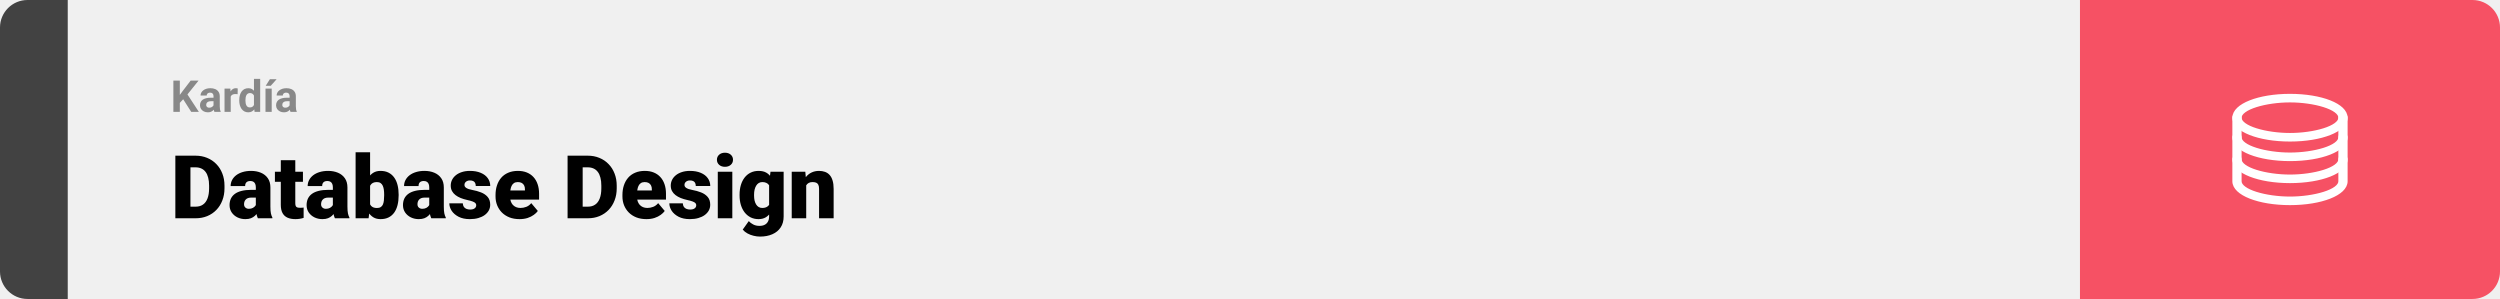
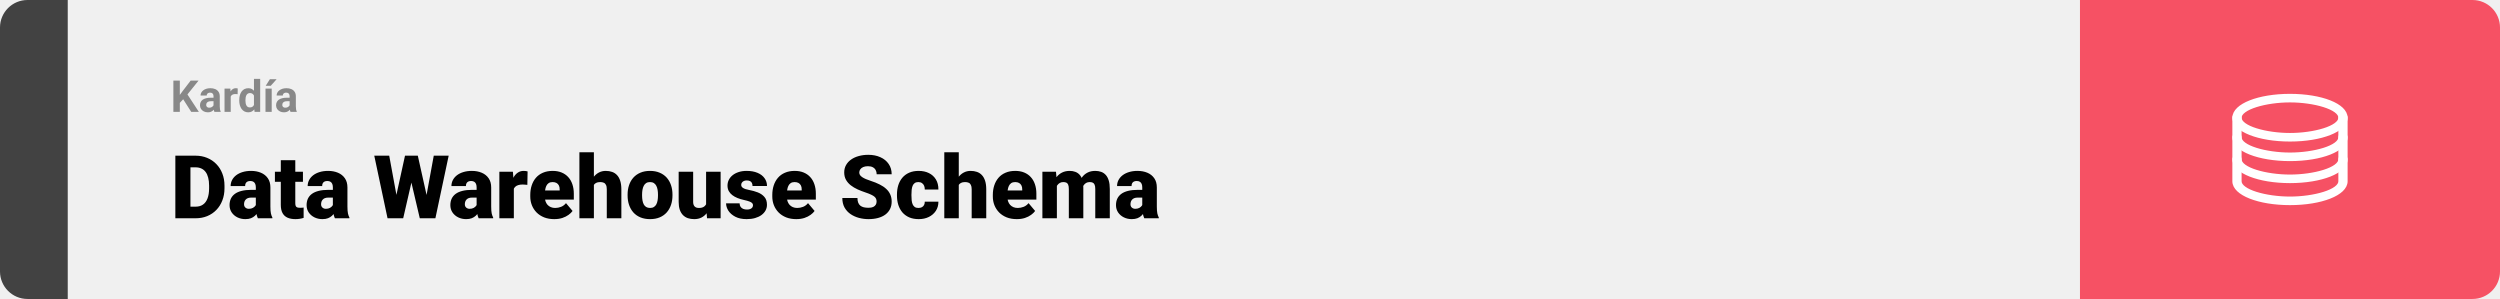
<svg xmlns="http://www.w3.org/2000/svg" width="1363" height="163" viewBox="0 0 1363 163" fill="none">
  <path d="M0 15C0 6.716 6.716 0 15 0H37V163H15C6.716 163 0 156.284 0 148V15Z" fill="#424242" />
  <rect width="1097" height="163" transform="translate(37)" fill="#F0F0F0" />
  <path d="M98.039 43.938V61H94.523V43.938H98.039ZM108.258 43.938L101.496 52.363L97.594 56.559L96.961 53.23L99.598 49.621L103.945 43.938H108.258ZM104.262 61L99.234 53.113L101.836 50.934L108.422 61H104.262ZM116.414 58.141V52.492C116.414 52.086 116.348 51.738 116.215 51.449C116.082 51.152 115.875 50.922 115.594 50.758C115.32 50.594 114.965 50.512 114.527 50.512C114.152 50.512 113.828 50.578 113.555 50.711C113.281 50.836 113.07 51.02 112.922 51.262C112.773 51.496 112.699 51.773 112.699 52.094H109.324C109.324 51.555 109.449 51.043 109.699 50.559C109.949 50.074 110.312 49.648 110.789 49.281C111.266 48.906 111.832 48.613 112.488 48.402C113.152 48.191 113.895 48.086 114.715 48.086C115.699 48.086 116.574 48.25 117.34 48.578C118.105 48.906 118.707 49.398 119.145 50.055C119.59 50.711 119.812 51.531 119.812 52.516V57.941C119.812 58.637 119.855 59.207 119.941 59.652C120.027 60.09 120.152 60.473 120.316 60.801V61H116.906C116.742 60.656 116.617 60.227 116.531 59.711C116.453 59.188 116.414 58.664 116.414 58.141ZM116.859 53.277L116.883 55.188H114.996C114.551 55.188 114.164 55.238 113.836 55.34C113.508 55.441 113.238 55.586 113.027 55.773C112.816 55.953 112.66 56.164 112.559 56.406C112.465 56.648 112.418 56.914 112.418 57.203C112.418 57.492 112.484 57.754 112.617 57.988C112.75 58.215 112.941 58.395 113.191 58.527C113.441 58.652 113.734 58.715 114.07 58.715C114.578 58.715 115.02 58.613 115.395 58.41C115.77 58.207 116.059 57.957 116.262 57.66C116.473 57.363 116.582 57.082 116.59 56.816L117.48 58.246C117.355 58.566 117.184 58.898 116.965 59.242C116.754 59.586 116.484 59.91 116.156 60.215C115.828 60.512 115.434 60.758 114.973 60.953C114.512 61.141 113.965 61.234 113.332 61.234C112.527 61.234 111.797 61.074 111.141 60.754C110.492 60.426 109.977 59.977 109.594 59.406C109.219 58.828 109.031 58.172 109.031 57.438C109.031 56.773 109.156 56.184 109.406 55.668C109.656 55.152 110.023 54.719 110.508 54.367C111 54.008 111.613 53.738 112.348 53.559C113.082 53.371 113.934 53.277 114.902 53.277H116.859ZM125.789 51.086V61H122.414V48.32H125.59L125.789 51.086ZM129.609 48.238L129.551 51.367C129.387 51.344 129.188 51.324 128.953 51.309C128.727 51.285 128.52 51.273 128.332 51.273C127.855 51.273 127.441 51.336 127.09 51.461C126.746 51.578 126.457 51.754 126.223 51.988C125.996 52.223 125.824 52.508 125.707 52.844C125.598 53.18 125.535 53.562 125.52 53.992L124.84 53.781C124.84 52.961 124.922 52.207 125.086 51.52C125.25 50.824 125.488 50.219 125.801 49.703C126.121 49.188 126.512 48.789 126.973 48.508C127.434 48.227 127.961 48.086 128.555 48.086C128.742 48.086 128.934 48.102 129.129 48.133C129.324 48.156 129.484 48.191 129.609 48.238ZM138.457 58.234V43H141.855V61H138.797L138.457 58.234ZM130.441 54.812V54.566C130.441 53.598 130.551 52.719 130.77 51.93C130.988 51.133 131.309 50.449 131.73 49.879C132.152 49.309 132.672 48.867 133.289 48.555C133.906 48.242 134.609 48.086 135.398 48.086C136.141 48.086 136.789 48.242 137.344 48.555C137.906 48.867 138.383 49.312 138.773 49.891C139.172 50.461 139.492 51.137 139.734 51.918C139.977 52.691 140.152 53.539 140.262 54.461V55C140.152 55.883 139.977 56.703 139.734 57.461C139.492 58.219 139.172 58.883 138.773 59.453C138.383 60.016 137.906 60.453 137.344 60.766C136.781 61.078 136.125 61.234 135.375 61.234C134.586 61.234 133.883 61.074 133.266 60.754C132.656 60.434 132.141 59.984 131.719 59.406C131.305 58.828 130.988 58.148 130.77 57.367C130.551 56.586 130.441 55.734 130.441 54.812ZM133.816 54.566V54.812C133.816 55.336 133.855 55.824 133.934 56.277C134.02 56.73 134.156 57.133 134.344 57.484C134.539 57.828 134.789 58.098 135.094 58.293C135.406 58.48 135.785 58.574 136.23 58.574C136.809 58.574 137.285 58.445 137.66 58.188C138.035 57.922 138.32 57.559 138.516 57.098C138.719 56.637 138.836 56.105 138.867 55.504V53.969C138.844 53.477 138.773 53.035 138.656 52.645C138.547 52.246 138.383 51.906 138.164 51.625C137.953 51.344 137.688 51.125 137.367 50.969C137.055 50.812 136.684 50.734 136.254 50.734C135.816 50.734 135.441 50.836 135.129 51.039C134.816 51.234 134.562 51.504 134.367 51.848C134.18 52.191 134.039 52.598 133.945 53.066C133.859 53.527 133.816 54.027 133.816 54.566ZM148.137 48.32V61H144.75V48.32H148.137ZM144.855 46.785L147.152 43.176H150.82L147.598 46.785H144.855ZM157.898 58.141V52.492C157.898 52.086 157.832 51.738 157.699 51.449C157.566 51.152 157.359 50.922 157.078 50.758C156.805 50.594 156.449 50.512 156.012 50.512C155.637 50.512 155.312 50.578 155.039 50.711C154.766 50.836 154.555 51.02 154.406 51.262C154.258 51.496 154.184 51.773 154.184 52.094H150.809C150.809 51.555 150.934 51.043 151.184 50.559C151.434 50.074 151.797 49.648 152.273 49.281C152.75 48.906 153.316 48.613 153.973 48.402C154.637 48.191 155.379 48.086 156.199 48.086C157.184 48.086 158.059 48.25 158.824 48.578C159.59 48.906 160.191 49.398 160.629 50.055C161.074 50.711 161.297 51.531 161.297 52.516V57.941C161.297 58.637 161.34 59.207 161.426 59.652C161.512 60.09 161.637 60.473 161.801 60.801V61H158.391C158.227 60.656 158.102 60.227 158.016 59.711C157.938 59.188 157.898 58.664 157.898 58.141ZM158.344 53.277L158.367 55.188H156.48C156.035 55.188 155.648 55.238 155.32 55.34C154.992 55.441 154.723 55.586 154.512 55.773C154.301 55.953 154.145 56.164 154.043 56.406C153.949 56.648 153.902 56.914 153.902 57.203C153.902 57.492 153.969 57.754 154.102 57.988C154.234 58.215 154.426 58.395 154.676 58.527C154.926 58.652 155.219 58.715 155.555 58.715C156.062 58.715 156.504 58.613 156.879 58.41C157.254 58.207 157.543 57.957 157.746 57.66C157.957 57.363 158.066 57.082 158.074 56.816L158.965 58.246C158.84 58.566 158.668 58.898 158.449 59.242C158.238 59.586 157.969 59.91 157.641 60.215C157.312 60.512 156.918 60.758 156.457 60.953C155.996 61.141 155.449 61.234 154.816 61.234C154.012 61.234 153.281 61.074 152.625 60.754C151.977 60.426 151.461 59.977 151.078 59.406C150.703 58.828 150.516 58.172 150.516 57.438C150.516 56.773 150.641 56.184 150.891 55.668C151.141 55.152 151.508 54.719 151.992 54.367C152.484 54.008 153.098 53.738 153.832 53.559C154.566 53.371 155.418 53.277 156.387 53.277H158.344Z" fill="#888888" />
-   <path d="M106.688 119H99.117L99.164 112.672H106.688C108.25 112.672 109.57 112.297 110.648 111.547C111.742 110.797 112.57 109.68 113.133 108.195C113.711 106.695 114 104.852 114 102.664V101.188C114 99.547 113.836 98.109 113.508 96.875C113.195 95.625 112.727 94.586 112.102 93.758C111.477 92.914 110.695 92.281 109.758 91.859C108.836 91.438 107.773 91.227 106.57 91.227H98.977V84.875H106.57C108.883 84.875 111 85.273 112.922 86.07C114.859 86.852 116.531 87.977 117.938 89.445C119.359 90.898 120.453 92.625 121.219 94.625C122 96.609 122.391 98.812 122.391 101.234V102.664C122.391 105.07 122 107.273 121.219 109.273C120.453 111.273 119.367 113 117.961 114.453C116.555 115.906 114.891 117.031 112.969 117.828C111.062 118.609 108.969 119 106.688 119ZM103.828 84.875V119H95.602V84.875H103.828ZM139.477 112.625V102.172C139.477 101.453 139.375 100.836 139.172 100.32C138.969 99.805 138.648 99.406 138.211 99.125C137.773 98.828 137.188 98.68 136.453 98.68C135.859 98.68 135.352 98.781 134.93 98.984C134.508 99.188 134.188 99.492 133.969 99.898C133.75 100.305 133.641 100.82 133.641 101.445H125.742C125.742 100.273 126 99.188 126.516 98.188C127.047 97.172 127.797 96.289 128.766 95.539C129.75 94.789 130.922 94.211 132.281 93.805C133.656 93.383 135.188 93.172 136.875 93.172C138.891 93.172 140.688 93.508 142.266 94.18C143.859 94.852 145.117 95.859 146.039 97.203C146.961 98.531 147.422 100.203 147.422 102.219V112.602C147.422 114.258 147.516 115.516 147.703 116.375C147.891 117.219 148.156 117.961 148.5 118.602V119H140.578C140.203 118.219 139.922 117.266 139.734 116.141C139.562 115 139.477 113.828 139.477 112.625ZM140.438 103.508L140.484 107.727H136.992C136.258 107.727 135.633 107.828 135.117 108.031C134.617 108.234 134.211 108.516 133.898 108.875C133.602 109.219 133.383 109.609 133.242 110.047C133.117 110.484 133.055 110.945 133.055 111.43C133.055 111.898 133.164 112.32 133.383 112.695C133.617 113.055 133.93 113.336 134.32 113.539C134.711 113.742 135.148 113.844 135.633 113.844C136.508 113.844 137.25 113.68 137.859 113.352C138.484 113.008 138.961 112.594 139.289 112.109C139.617 111.625 139.781 111.172 139.781 110.75L141.516 113.984C141.203 114.609 140.844 115.242 140.438 115.883C140.047 116.523 139.555 117.117 138.961 117.664C138.383 118.195 137.672 118.633 136.828 118.977C135.984 119.305 134.961 119.469 133.758 119.469C132.195 119.469 130.758 119.148 129.445 118.508C128.148 117.867 127.109 116.977 126.328 115.836C125.547 114.68 125.156 113.352 125.156 111.852C125.156 110.539 125.391 109.367 125.859 108.336C126.344 107.305 127.07 106.43 128.039 105.711C129.008 104.992 130.242 104.445 131.742 104.07C133.242 103.695 135.008 103.508 137.039 103.508H140.438ZM165.164 93.641V99.125H149.883V93.641H165.164ZM153.094 87.336H160.992V110.727C160.992 111.398 161.07 111.922 161.227 112.297C161.383 112.656 161.648 112.914 162.023 113.07C162.414 113.211 162.93 113.281 163.57 113.281C164.023 113.281 164.398 113.273 164.695 113.258C164.992 113.227 165.273 113.188 165.539 113.141V118.789C164.867 119.008 164.164 119.172 163.43 119.281C162.695 119.406 161.914 119.469 161.086 119.469C159.398 119.469 157.953 119.203 156.75 118.672C155.562 118.141 154.656 117.305 154.031 116.164C153.406 115.023 153.094 113.539 153.094 111.711V87.336ZM181.477 112.625V102.172C181.477 101.453 181.375 100.836 181.172 100.32C180.969 99.805 180.648 99.406 180.211 99.125C179.773 98.828 179.188 98.68 178.453 98.68C177.859 98.68 177.352 98.781 176.93 98.984C176.508 99.188 176.188 99.492 175.969 99.898C175.75 100.305 175.641 100.82 175.641 101.445H167.742C167.742 100.273 168 99.188 168.516 98.188C169.047 97.172 169.797 96.289 170.766 95.539C171.75 94.789 172.922 94.211 174.281 93.805C175.656 93.383 177.188 93.172 178.875 93.172C180.891 93.172 182.688 93.508 184.266 94.18C185.859 94.852 187.117 95.859 188.039 97.203C188.961 98.531 189.422 100.203 189.422 102.219V112.602C189.422 114.258 189.516 115.516 189.703 116.375C189.891 117.219 190.156 117.961 190.5 118.602V119H182.578C182.203 118.219 181.922 117.266 181.734 116.141C181.562 115 181.477 113.828 181.477 112.625ZM182.438 103.508L182.484 107.727H178.992C178.258 107.727 177.633 107.828 177.117 108.031C176.617 108.234 176.211 108.516 175.898 108.875C175.602 109.219 175.383 109.609 175.242 110.047C175.117 110.484 175.055 110.945 175.055 111.43C175.055 111.898 175.164 112.32 175.383 112.695C175.617 113.055 175.93 113.336 176.32 113.539C176.711 113.742 177.148 113.844 177.633 113.844C178.508 113.844 179.25 113.68 179.859 113.352C180.484 113.008 180.961 112.594 181.289 112.109C181.617 111.625 181.781 111.172 181.781 110.75L183.516 113.984C183.203 114.609 182.844 115.242 182.438 115.883C182.047 116.523 181.555 117.117 180.961 117.664C180.383 118.195 179.672 118.633 178.828 118.977C177.984 119.305 176.961 119.469 175.758 119.469C174.195 119.469 172.758 119.148 171.445 118.508C170.148 117.867 169.109 116.977 168.328 115.836C167.547 114.68 167.156 113.352 167.156 111.852C167.156 110.539 167.391 109.367 167.859 108.336C168.344 107.305 169.07 106.43 170.039 105.711C171.008 104.992 172.242 104.445 173.742 104.07C175.242 103.695 177.008 103.508 179.039 103.508H182.438ZM193.875 83H201.773V112.766L200.953 119H193.875V83ZM217.336 106.039V106.531C217.336 108.453 217.141 110.203 216.75 111.781C216.359 113.359 215.758 114.727 214.945 115.883C214.133 117.023 213.109 117.906 211.875 118.531C210.641 119.156 209.18 119.469 207.492 119.469C205.961 119.469 204.648 119.141 203.555 118.484C202.461 117.812 201.547 116.891 200.812 115.719C200.078 114.531 199.484 113.164 199.031 111.617C198.578 110.055 198.219 108.383 197.953 106.602V106.016C198.219 104.25 198.578 102.594 199.031 101.047C199.484 99.484 200.078 98.117 200.812 96.945C201.547 95.758 202.453 94.836 203.531 94.18C204.625 93.508 205.93 93.172 207.445 93.172C209.148 93.172 210.617 93.492 211.852 94.133C213.102 94.773 214.133 95.672 214.945 96.828C215.758 97.984 216.359 99.344 216.75 100.906C217.141 102.469 217.336 104.18 217.336 106.039ZM209.438 106.531V106.039C209.438 105.117 209.383 104.25 209.273 103.438C209.164 102.625 208.969 101.906 208.688 101.281C208.406 100.656 208.008 100.164 207.492 99.805C206.977 99.445 206.305 99.266 205.477 99.266C204.633 99.266 203.922 99.406 203.344 99.688C202.781 99.969 202.328 100.375 201.984 100.906C201.656 101.422 201.422 102.062 201.281 102.828C201.141 103.578 201.078 104.43 201.094 105.383V107.234C201.062 108.531 201.18 109.641 201.445 110.562C201.711 111.484 202.172 112.188 202.828 112.672C203.484 113.156 204.383 113.398 205.523 113.398C206.367 113.398 207.047 113.234 207.562 112.906C208.094 112.578 208.492 112.109 208.758 111.5C209.023 110.891 209.203 110.164 209.297 109.32C209.391 108.477 209.438 107.547 209.438 106.531ZM234.023 112.625V102.172C234.023 101.453 233.922 100.836 233.719 100.32C233.516 99.805 233.195 99.406 232.758 99.125C232.32 98.828 231.734 98.68 231 98.68C230.406 98.68 229.898 98.781 229.477 98.984C229.055 99.188 228.734 99.492 228.516 99.898C228.297 100.305 228.188 100.82 228.188 101.445H220.289C220.289 100.273 220.547 99.188 221.062 98.188C221.594 97.172 222.344 96.289 223.312 95.539C224.297 94.789 225.469 94.211 226.828 93.805C228.203 93.383 229.734 93.172 231.422 93.172C233.438 93.172 235.234 93.508 236.812 94.18C238.406 94.852 239.664 95.859 240.586 97.203C241.508 98.531 241.969 100.203 241.969 102.219V112.602C241.969 114.258 242.062 115.516 242.25 116.375C242.438 117.219 242.703 117.961 243.047 118.602V119H235.125C234.75 118.219 234.469 117.266 234.281 116.141C234.109 115 234.023 113.828 234.023 112.625ZM234.984 103.508L235.031 107.727H231.539C230.805 107.727 230.18 107.828 229.664 108.031C229.164 108.234 228.758 108.516 228.445 108.875C228.148 109.219 227.93 109.609 227.789 110.047C227.664 110.484 227.602 110.945 227.602 111.43C227.602 111.898 227.711 112.32 227.93 112.695C228.164 113.055 228.477 113.336 228.867 113.539C229.258 113.742 229.695 113.844 230.18 113.844C231.055 113.844 231.797 113.68 232.406 113.352C233.031 113.008 233.508 112.594 233.836 112.109C234.164 111.625 234.328 111.172 234.328 110.75L236.062 113.984C235.75 114.609 235.391 115.242 234.984 115.883C234.594 116.523 234.102 117.117 233.508 117.664C232.93 118.195 232.219 118.633 231.375 118.977C230.531 119.305 229.508 119.469 228.305 119.469C226.742 119.469 225.305 119.148 223.992 118.508C222.695 117.867 221.656 116.977 220.875 115.836C220.094 114.68 219.703 113.352 219.703 111.852C219.703 110.539 219.938 109.367 220.406 108.336C220.891 107.305 221.617 106.43 222.586 105.711C223.555 104.992 224.789 104.445 226.289 104.07C227.789 103.695 229.555 103.508 231.586 103.508H234.984ZM259.641 111.875C259.641 111.438 259.492 111.062 259.195 110.75C258.914 110.422 258.414 110.125 257.695 109.859C256.977 109.578 255.969 109.297 254.672 109.016C253.438 108.75 252.273 108.398 251.18 107.961C250.102 107.523 249.156 106.992 248.344 106.367C247.531 105.742 246.891 105 246.422 104.141C245.969 103.281 245.742 102.297 245.742 101.188C245.742 100.109 245.969 99.094 246.422 98.141C246.891 97.172 247.57 96.32 248.461 95.586C249.367 94.836 250.469 94.25 251.766 93.828C253.062 93.391 254.539 93.172 256.195 93.172C258.477 93.172 260.445 93.523 262.102 94.227C263.758 94.914 265.031 95.883 265.922 97.133C266.828 98.367 267.281 99.797 267.281 101.422H259.383C259.383 100.781 259.273 100.234 259.055 99.781C258.852 99.328 258.516 98.984 258.047 98.75C257.578 98.5 256.953 98.375 256.172 98.375C255.625 98.375 255.125 98.477 254.672 98.68C254.234 98.883 253.883 99.164 253.617 99.523C253.352 99.883 253.219 100.305 253.219 100.789C253.219 101.133 253.297 101.445 253.453 101.727C253.625 101.992 253.883 102.242 254.227 102.477C254.57 102.695 255.008 102.898 255.539 103.086C256.07 103.258 256.711 103.414 257.461 103.555C259.164 103.867 260.758 104.312 262.242 104.891C263.727 105.469 264.93 106.289 265.852 107.352C266.789 108.414 267.258 109.844 267.258 111.641C267.258 112.766 267 113.805 266.484 114.758C265.969 115.695 265.227 116.523 264.258 117.242C263.289 117.945 262.125 118.492 260.766 118.883C259.406 119.273 257.875 119.469 256.172 119.469C253.75 119.469 251.703 119.039 250.031 118.18C248.359 117.305 247.094 116.211 246.234 114.898C245.391 113.57 244.969 112.227 244.969 110.867H252.328C252.359 111.648 252.547 112.289 252.891 112.789C253.25 113.289 253.727 113.656 254.32 113.891C254.914 114.125 255.602 114.242 256.383 114.242C257.102 114.242 257.695 114.141 258.164 113.938C258.648 113.734 259.016 113.461 259.266 113.117C259.516 112.758 259.641 112.344 259.641 111.875ZM283.242 119.469C281.18 119.469 279.336 119.148 277.711 118.508C276.086 117.852 274.711 116.953 273.586 115.812C272.477 114.672 271.625 113.359 271.031 111.875C270.453 110.391 270.164 108.82 270.164 107.164V106.273C270.164 104.414 270.422 102.695 270.938 101.117C271.453 99.523 272.219 98.133 273.234 96.945C274.25 95.758 275.523 94.836 277.055 94.18C278.586 93.508 280.367 93.172 282.398 93.172C284.195 93.172 285.805 93.461 287.227 94.039C288.648 94.617 289.852 95.445 290.836 96.523C291.836 97.602 292.594 98.906 293.109 100.438C293.641 101.969 293.906 103.688 293.906 105.594V108.805H273.188V103.859H286.195V103.25C286.211 102.406 286.062 101.688 285.75 101.094C285.453 100.5 285.016 100.047 284.438 99.734C283.859 99.422 283.156 99.266 282.328 99.266C281.469 99.266 280.758 99.453 280.195 99.828C279.648 100.203 279.219 100.719 278.906 101.375C278.609 102.016 278.398 102.758 278.273 103.602C278.148 104.445 278.086 105.336 278.086 106.273V107.164C278.086 108.102 278.211 108.953 278.461 109.719C278.727 110.484 279.102 111.141 279.586 111.688C280.086 112.219 280.68 112.633 281.367 112.93C282.07 113.227 282.867 113.375 283.758 113.375C284.836 113.375 285.898 113.172 286.945 112.766C287.992 112.359 288.891 111.688 289.641 110.75L293.227 115.016C292.711 115.75 291.977 116.461 291.023 117.148C290.086 117.836 288.961 118.398 287.648 118.836C286.336 119.258 284.867 119.469 283.242 119.469ZM320.531 119H312.961L313.008 112.672H320.531C322.094 112.672 323.414 112.297 324.492 111.547C325.586 110.797 326.414 109.68 326.977 108.195C327.555 106.695 327.844 104.852 327.844 102.664V101.188C327.844 99.547 327.68 98.109 327.352 96.875C327.039 95.625 326.57 94.586 325.945 93.758C325.32 92.914 324.539 92.281 323.602 91.859C322.68 91.438 321.617 91.227 320.414 91.227H312.82V84.875H320.414C322.727 84.875 324.844 85.273 326.766 86.07C328.703 86.852 330.375 87.977 331.781 89.445C333.203 90.898 334.297 92.625 335.062 94.625C335.844 96.609 336.234 98.812 336.234 101.234V102.664C336.234 105.07 335.844 107.273 335.062 109.273C334.297 111.273 333.211 113 331.805 114.453C330.398 115.906 328.734 117.031 326.812 117.828C324.906 118.609 322.812 119 320.531 119ZM317.672 84.875V119H309.445V84.875H317.672ZM352.43 119.469C350.367 119.469 348.523 119.148 346.898 118.508C345.273 117.852 343.898 116.953 342.773 115.812C341.664 114.672 340.812 113.359 340.219 111.875C339.641 110.391 339.352 108.82 339.352 107.164V106.273C339.352 104.414 339.609 102.695 340.125 101.117C340.641 99.523 341.406 98.133 342.422 96.945C343.438 95.758 344.711 94.836 346.242 94.18C347.773 93.508 349.555 93.172 351.586 93.172C353.383 93.172 354.992 93.461 356.414 94.039C357.836 94.617 359.039 95.445 360.023 96.523C361.023 97.602 361.781 98.906 362.297 100.438C362.828 101.969 363.094 103.688 363.094 105.594V108.805H342.375V103.859H355.383V103.25C355.398 102.406 355.25 101.688 354.938 101.094C354.641 100.5 354.203 100.047 353.625 99.734C353.047 99.422 352.344 99.266 351.516 99.266C350.656 99.266 349.945 99.453 349.383 99.828C348.836 100.203 348.406 100.719 348.094 101.375C347.797 102.016 347.586 102.758 347.461 103.602C347.336 104.445 347.273 105.336 347.273 106.273V107.164C347.273 108.102 347.398 108.953 347.648 109.719C347.914 110.484 348.289 111.141 348.773 111.688C349.273 112.219 349.867 112.633 350.555 112.93C351.258 113.227 352.055 113.375 352.945 113.375C354.023 113.375 355.086 113.172 356.133 112.766C357.18 112.359 358.078 111.688 358.828 110.75L362.414 115.016C361.898 115.75 361.164 116.461 360.211 117.148C359.273 117.836 358.148 118.398 356.836 118.836C355.523 119.258 354.055 119.469 352.43 119.469ZM379.594 111.875C379.594 111.438 379.445 111.062 379.148 110.75C378.867 110.422 378.367 110.125 377.648 109.859C376.93 109.578 375.922 109.297 374.625 109.016C373.391 108.75 372.227 108.398 371.133 107.961C370.055 107.523 369.109 106.992 368.297 106.367C367.484 105.742 366.844 105 366.375 104.141C365.922 103.281 365.695 102.297 365.695 101.188C365.695 100.109 365.922 99.094 366.375 98.141C366.844 97.172 367.523 96.32 368.414 95.586C369.32 94.836 370.422 94.25 371.719 93.828C373.016 93.391 374.492 93.172 376.148 93.172C378.43 93.172 380.398 93.523 382.055 94.227C383.711 94.914 384.984 95.883 385.875 97.133C386.781 98.367 387.234 99.797 387.234 101.422H379.336C379.336 100.781 379.227 100.234 379.008 99.781C378.805 99.328 378.469 98.984 378 98.75C377.531 98.5 376.906 98.375 376.125 98.375C375.578 98.375 375.078 98.477 374.625 98.68C374.188 98.883 373.836 99.164 373.57 99.523C373.305 99.883 373.172 100.305 373.172 100.789C373.172 101.133 373.25 101.445 373.406 101.727C373.578 101.992 373.836 102.242 374.18 102.477C374.523 102.695 374.961 102.898 375.492 103.086C376.023 103.258 376.664 103.414 377.414 103.555C379.117 103.867 380.711 104.312 382.195 104.891C383.68 105.469 384.883 106.289 385.805 107.352C386.742 108.414 387.211 109.844 387.211 111.641C387.211 112.766 386.953 113.805 386.438 114.758C385.922 115.695 385.18 116.523 384.211 117.242C383.242 117.945 382.078 118.492 380.719 118.883C379.359 119.273 377.828 119.469 376.125 119.469C373.703 119.469 371.656 119.039 369.984 118.18C368.312 117.305 367.047 116.211 366.188 114.898C365.344 113.57 364.922 112.227 364.922 110.867H372.281C372.312 111.648 372.5 112.289 372.844 112.789C373.203 113.289 373.68 113.656 374.273 113.891C374.867 114.125 375.555 114.242 376.336 114.242C377.055 114.242 377.648 114.141 378.117 113.938C378.602 113.734 378.969 113.461 379.219 113.117C379.469 112.758 379.594 112.344 379.594 111.875ZM399.258 93.641V119H391.336V93.641H399.258ZM390.867 87.102C390.867 85.977 391.273 85.055 392.086 84.336C392.898 83.617 393.953 83.258 395.25 83.258C396.547 83.258 397.602 83.617 398.414 84.336C399.227 85.055 399.633 85.977 399.633 87.102C399.633 88.227 399.227 89.148 398.414 89.867C397.602 90.586 396.547 90.945 395.25 90.945C393.953 90.945 392.898 90.586 392.086 89.867C391.273 89.148 390.867 88.227 390.867 87.102ZM420.07 93.641H427.242V118.016C427.242 120.359 426.703 122.344 425.625 123.969C424.547 125.609 423.039 126.852 421.102 127.695C419.18 128.555 416.93 128.984 414.352 128.984C413.211 128.984 412.047 128.836 410.859 128.539C409.672 128.258 408.562 127.836 407.531 127.273C406.5 126.711 405.633 126.016 404.93 125.188L408.234 120.547C408.875 121.266 409.68 121.875 410.648 122.375C411.617 122.891 412.758 123.148 414.07 123.148C415.211 123.148 416.164 122.945 416.93 122.539C417.711 122.133 418.305 121.539 418.711 120.758C419.117 119.992 419.32 119.062 419.32 117.969V99.641L420.07 93.641ZM403.219 106.625V106.133C403.219 104.211 403.453 102.461 403.922 100.883C404.406 99.289 405.094 97.922 405.984 96.781C406.891 95.625 407.984 94.734 409.266 94.109C410.547 93.484 411.992 93.172 413.602 93.172C415.336 93.172 416.758 93.508 417.867 94.18C418.992 94.836 419.891 95.758 420.562 96.945C421.25 98.133 421.781 99.523 422.156 101.117C422.547 102.695 422.875 104.398 423.141 106.227V106.812C422.875 108.531 422.508 110.156 422.039 111.688C421.586 113.203 420.992 114.547 420.258 115.719C419.523 116.891 418.602 117.812 417.492 118.484C416.398 119.141 415.086 119.469 413.555 119.469C411.961 119.469 410.523 119.148 409.242 118.508C407.977 117.867 406.891 116.969 405.984 115.812C405.094 114.656 404.406 113.297 403.922 111.734C403.453 110.172 403.219 108.469 403.219 106.625ZM411.117 106.133V106.625C411.117 107.578 411.203 108.461 411.375 109.273C411.562 110.086 411.844 110.805 412.219 111.43C412.594 112.039 413.055 112.516 413.602 112.859C414.164 113.203 414.82 113.375 415.57 113.375C416.711 113.375 417.633 113.133 418.336 112.648C419.039 112.164 419.547 111.477 419.859 110.586C420.172 109.695 420.305 108.648 420.258 107.445V105.594C420.289 104.562 420.219 103.656 420.047 102.875C419.875 102.078 419.602 101.414 419.227 100.883C418.867 100.352 418.383 99.953 417.773 99.688C417.18 99.406 416.461 99.266 415.617 99.266C414.883 99.266 414.234 99.438 413.672 99.781C413.109 100.125 412.641 100.609 412.266 101.234C411.891 101.844 411.602 102.57 411.398 103.414C411.211 104.242 411.117 105.148 411.117 106.133ZM439.547 99.055V119H431.648V93.641H439.055L439.547 99.055ZM438.609 105.453L436.758 105.5C436.758 103.562 436.992 101.836 437.461 100.32C437.93 98.789 438.594 97.492 439.453 96.43C440.312 95.367 441.336 94.562 442.523 94.016C443.727 93.453 445.062 93.172 446.531 93.172C447.703 93.172 448.773 93.344 449.742 93.688C450.727 94.031 451.57 94.586 452.273 95.352C452.992 96.117 453.539 97.133 453.914 98.398C454.305 99.648 454.5 101.195 454.5 103.039V119H446.555V103.016C446.555 102 446.414 101.227 446.133 100.695C445.852 100.148 445.445 99.773 444.914 99.57C444.383 99.367 443.734 99.266 442.969 99.266C442.156 99.266 441.469 99.422 440.906 99.734C440.344 100.047 439.891 100.484 439.547 101.047C439.219 101.594 438.977 102.242 438.82 102.992C438.68 103.742 438.609 104.562 438.609 105.453Z" fill="black" />
+   <path d="M106.688 119H99.117L99.164 112.672H106.688C108.25 112.672 109.57 112.297 110.648 111.547C111.742 110.797 112.57 109.68 113.133 108.195C113.711 106.695 114 104.852 114 102.664V101.188C114 99.547 113.836 98.109 113.508 96.875C113.195 95.625 112.727 94.586 112.102 93.758C111.477 92.914 110.695 92.281 109.758 91.859C108.836 91.438 107.773 91.227 106.57 91.227H98.977V84.875H106.57C108.883 84.875 111 85.273 112.922 86.07C114.859 86.852 116.531 87.977 117.938 89.445C119.359 90.898 120.453 92.625 121.219 94.625C122 96.609 122.391 98.812 122.391 101.234V102.664C122.391 105.07 122 107.273 121.219 109.273C120.453 111.273 119.367 113 117.961 114.453C116.555 115.906 114.891 117.031 112.969 117.828C111.062 118.609 108.969 119 106.688 119ZM103.828 84.875V119H95.602V84.875H103.828ZM139.477 112.625V102.172C139.477 101.453 139.375 100.836 139.172 100.32C138.969 99.805 138.648 99.406 138.211 99.125C137.773 98.828 137.188 98.68 136.453 98.68C135.859 98.68 135.352 98.781 134.93 98.984C134.508 99.188 134.188 99.492 133.969 99.898C133.75 100.305 133.641 100.82 133.641 101.445H125.742C125.742 100.273 126 99.188 126.516 98.188C127.047 97.172 127.797 96.289 128.766 95.539C129.75 94.789 130.922 94.211 132.281 93.805C133.656 93.383 135.188 93.172 136.875 93.172C138.891 93.172 140.688 93.508 142.266 94.18C143.859 94.852 145.117 95.859 146.039 97.203C146.961 98.531 147.422 100.203 147.422 102.219V112.602C147.422 114.258 147.516 115.516 147.703 116.375C147.891 117.219 148.156 117.961 148.5 118.602V119H140.578C140.203 118.219 139.922 117.266 139.734 116.141C139.562 115 139.477 113.828 139.477 112.625ZM140.438 103.508L140.484 107.727H136.992C136.258 107.727 135.633 107.828 135.117 108.031C134.617 108.234 134.211 108.516 133.898 108.875C133.602 109.219 133.383 109.609 133.242 110.047C133.117 110.484 133.055 110.945 133.055 111.43C133.055 111.898 133.164 112.32 133.383 112.695C133.617 113.055 133.93 113.336 134.32 113.539C134.711 113.742 135.148 113.844 135.633 113.844C136.508 113.844 137.25 113.68 137.859 113.352C138.484 113.008 138.961 112.594 139.289 112.109C139.617 111.625 139.781 111.172 139.781 110.75L141.516 113.984C141.203 114.609 140.844 115.242 140.438 115.883C140.047 116.523 139.555 117.117 138.961 117.664C138.383 118.195 137.672 118.633 136.828 118.977C135.984 119.305 134.961 119.469 133.758 119.469C132.195 119.469 130.758 119.148 129.445 118.508C128.148 117.867 127.109 116.977 126.328 115.836C125.547 114.68 125.156 113.352 125.156 111.852C125.156 110.539 125.391 109.367 125.859 108.336C126.344 107.305 127.07 106.43 128.039 105.711C129.008 104.992 130.242 104.445 131.742 104.07C133.242 103.695 135.008 103.508 137.039 103.508H140.438ZM165.164 93.641V99.125H149.883V93.641H165.164ZM153.094 87.336H160.992V110.727C160.992 111.398 161.07 111.922 161.227 112.297C161.383 112.656 161.648 112.914 162.023 113.07C162.414 113.211 162.93 113.281 163.57 113.281C164.023 113.281 164.398 113.273 164.695 113.258C164.992 113.227 165.273 113.188 165.539 113.141V118.789C164.867 119.008 164.164 119.172 163.43 119.281C162.695 119.406 161.914 119.469 161.086 119.469C159.398 119.469 157.953 119.203 156.75 118.672C155.562 118.141 154.656 117.305 154.031 116.164C153.406 115.023 153.094 113.539 153.094 111.711V87.336ZM181.477 112.625V102.172C181.477 101.453 181.375 100.836 181.172 100.32C180.969 99.805 180.648 99.406 180.211 99.125C179.773 98.828 179.188 98.68 178.453 98.68C177.859 98.68 177.352 98.781 176.93 98.984C176.508 99.188 176.188 99.492 175.969 99.898C175.75 100.305 175.641 100.82 175.641 101.445H167.742C167.742 100.273 168 99.188 168.516 98.188C169.047 97.172 169.797 96.289 170.766 95.539C171.75 94.789 172.922 94.211 174.281 93.805C175.656 93.383 177.188 93.172 178.875 93.172C180.891 93.172 182.688 93.508 184.266 94.18C185.859 94.852 187.117 95.859 188.039 97.203C188.961 98.531 189.422 100.203 189.422 102.219V112.602C189.422 114.258 189.516 115.516 189.703 116.375C189.891 117.219 190.156 117.961 190.5 118.602V119H182.578C182.203 118.219 181.922 117.266 181.734 116.141C181.562 115 181.477 113.828 181.477 112.625ZM182.438 103.508L182.484 107.727H178.992C178.258 107.727 177.633 107.828 177.117 108.031C176.617 108.234 176.211 108.516 175.898 108.875C175.602 109.219 175.383 109.609 175.242 110.047C175.117 110.484 175.055 110.945 175.055 111.43C175.055 111.898 175.164 112.32 175.383 112.695C175.617 113.055 175.93 113.336 176.32 113.539C176.711 113.742 177.148 113.844 177.633 113.844C178.508 113.844 179.25 113.68 179.859 113.352C180.484 113.008 180.961 112.594 181.289 112.109C181.617 111.625 181.781 111.172 181.781 110.75L183.516 113.984C183.203 114.609 182.844 115.242 182.438 115.883C182.047 116.523 181.555 117.117 180.961 117.664C180.383 118.195 179.672 118.633 178.828 118.977C177.984 119.305 176.961 119.469 175.758 119.469C174.195 119.469 172.758 119.148 171.445 118.508C170.148 117.867 169.109 116.977 168.328 115.836C167.547 114.68 167.156 113.352 167.156 111.852C167.156 110.539 167.391 109.367 167.859 108.336C168.344 107.305 169.07 106.43 170.039 105.711C171.008 104.992 172.242 104.445 173.742 104.07C175.242 103.695 177.008 103.508 179.039 103.508H182.438ZM214.008 115.906L220.805 84.875H224.859L227.062 87.523L219.82 119H215.344L214.008 115.906ZM212.203 84.875L217.945 116.141L216.469 119H211.289L204.047 84.875H212.203ZM230.789 115.977L236.484 84.875H244.617L237.375 119H232.219L230.789 115.977ZM227.789 84.875L234.75 116.094L233.344 119H228.867L221.461 87.477L223.758 84.875H227.789ZM259.852 112.625V102.172C259.852 101.453 259.75 100.836 259.547 100.32C259.344 99.805 259.023 99.406 258.586 99.125C258.148 98.828 257.562 98.68 256.828 98.68C256.234 98.68 255.727 98.781 255.305 98.984C254.883 99.188 254.562 99.492 254.344 99.898C254.125 100.305 254.016 100.82 254.016 101.445H246.117C246.117 100.273 246.375 99.188 246.891 98.188C247.422 97.172 248.172 96.289 249.141 95.539C250.125 94.789 251.297 94.211 252.656 93.805C254.031 93.383 255.562 93.172 257.25 93.172C259.266 93.172 261.062 93.508 262.641 94.18C264.234 94.852 265.492 95.859 266.414 97.203C267.336 98.531 267.797 100.203 267.797 102.219V112.602C267.797 114.258 267.891 115.516 268.078 116.375C268.266 117.219 268.531 117.961 268.875 118.602V119H260.953C260.578 118.219 260.297 117.266 260.109 116.141C259.938 115 259.852 113.828 259.852 112.625ZM260.812 103.508L260.859 107.727H257.367C256.633 107.727 256.008 107.828 255.492 108.031C254.992 108.234 254.586 108.516 254.273 108.875C253.977 109.219 253.758 109.609 253.617 110.047C253.492 110.484 253.43 110.945 253.43 111.43C253.43 111.898 253.539 112.32 253.758 112.695C253.992 113.055 254.305 113.336 254.695 113.539C255.086 113.742 255.523 113.844 256.008 113.844C256.883 113.844 257.625 113.68 258.234 113.352C258.859 113.008 259.336 112.594 259.664 112.109C259.992 111.625 260.156 111.172 260.156 110.75L261.891 113.984C261.578 114.609 261.219 115.242 260.812 115.883C260.422 116.523 259.93 117.117 259.336 117.664C258.758 118.195 258.047 118.633 257.203 118.977C256.359 119.305 255.336 119.469 254.133 119.469C252.57 119.469 251.133 119.148 249.82 118.508C248.523 117.867 247.484 116.977 246.703 115.836C245.922 114.68 245.531 113.352 245.531 111.852C245.531 110.539 245.766 109.367 246.234 108.336C246.719 107.305 247.445 106.43 248.414 105.711C249.383 104.992 250.617 104.445 252.117 104.07C253.617 103.695 255.383 103.508 257.414 103.508H260.812ZM280.148 99.922V119H272.25V93.641H279.633L280.148 99.922ZM287.648 93.453L287.508 100.789C287.195 100.758 286.773 100.719 286.242 100.672C285.711 100.625 285.266 100.602 284.906 100.602C283.984 100.602 283.188 100.711 282.516 100.93C281.859 101.133 281.312 101.445 280.875 101.867C280.453 102.273 280.141 102.789 279.938 103.414C279.75 104.039 279.664 104.766 279.68 105.594L278.25 104.656C278.25 102.953 278.414 101.406 278.742 100.016C279.086 98.609 279.57 97.398 280.195 96.383C280.82 95.352 281.578 94.562 282.469 94.016C283.359 93.453 284.359 93.172 285.469 93.172C285.859 93.172 286.242 93.195 286.617 93.242C287.008 93.289 287.352 93.359 287.648 93.453ZM302.18 119.469C300.117 119.469 298.273 119.148 296.648 118.508C295.023 117.852 293.648 116.953 292.523 115.812C291.414 114.672 290.562 113.359 289.969 111.875C289.391 110.391 289.102 108.82 289.102 107.164V106.273C289.102 104.414 289.359 102.695 289.875 101.117C290.391 99.523 291.156 98.133 292.172 96.945C293.188 95.758 294.461 94.836 295.992 94.18C297.523 93.508 299.305 93.172 301.336 93.172C303.133 93.172 304.742 93.461 306.164 94.039C307.586 94.617 308.789 95.445 309.773 96.523C310.773 97.602 311.531 98.906 312.047 100.438C312.578 101.969 312.844 103.688 312.844 105.594V108.805H292.125V103.859H305.133V103.25C305.148 102.406 305 101.688 304.688 101.094C304.391 100.5 303.953 100.047 303.375 99.734C302.797 99.422 302.094 99.266 301.266 99.266C300.406 99.266 299.695 99.453 299.133 99.828C298.586 100.203 298.156 100.719 297.844 101.375C297.547 102.016 297.336 102.758 297.211 103.602C297.086 104.445 297.023 105.336 297.023 106.273V107.164C297.023 108.102 297.148 108.953 297.398 109.719C297.664 110.484 298.039 111.141 298.523 111.688C299.023 112.219 299.617 112.633 300.305 112.93C301.008 113.227 301.805 113.375 302.695 113.375C303.773 113.375 304.836 113.172 305.883 112.766C306.93 112.359 307.828 111.688 308.578 110.75L312.164 115.016C311.648 115.75 310.914 116.461 309.961 117.148C309.023 117.836 307.898 118.398 306.586 118.836C305.273 119.258 303.805 119.469 302.18 119.469ZM323.789 83V119H315.891V83H323.789ZM322.852 105.453L321 105.5C321 103.719 321.219 102.078 321.656 100.578C322.094 99.078 322.719 97.773 323.531 96.664C324.344 95.555 325.32 94.695 326.461 94.086C327.602 93.477 328.867 93.172 330.258 93.172C331.508 93.172 332.648 93.352 333.68 93.711C334.727 94.07 335.625 94.648 336.375 95.445C337.141 96.242 337.727 97.281 338.133 98.562C338.555 99.844 338.766 101.406 338.766 103.25V119H330.82V103.203C330.82 102.172 330.672 101.375 330.375 100.812C330.094 100.234 329.688 99.836 329.156 99.617C328.625 99.383 327.977 99.266 327.211 99.266C326.289 99.266 325.539 99.422 324.961 99.734C324.383 100.047 323.938 100.484 323.625 101.047C323.328 101.594 323.125 102.242 323.016 102.992C322.906 103.742 322.852 104.562 322.852 105.453ZM342.164 106.578V106.086C342.164 104.227 342.43 102.516 342.961 100.953C343.492 99.375 344.273 98.008 345.305 96.852C346.336 95.695 347.609 94.797 349.125 94.156C350.641 93.5 352.391 93.172 354.375 93.172C356.375 93.172 358.133 93.5 359.648 94.156C361.18 94.797 362.461 95.695 363.492 96.852C364.523 98.008 365.305 99.375 365.836 100.953C366.367 102.516 366.633 104.227 366.633 106.086V106.578C366.633 108.422 366.367 110.133 365.836 111.711C365.305 113.273 364.523 114.641 363.492 115.812C362.461 116.969 361.188 117.867 359.672 118.508C358.156 119.148 356.406 119.469 354.422 119.469C352.438 119.469 350.68 119.148 349.148 118.508C347.617 117.867 346.336 116.969 345.305 115.812C344.273 114.641 343.492 113.273 342.961 111.711C342.43 110.133 342.164 108.422 342.164 106.578ZM350.062 106.086V106.578C350.062 107.531 350.133 108.422 350.273 109.25C350.414 110.078 350.648 110.805 350.977 111.43C351.305 112.039 351.75 112.516 352.312 112.859C352.875 113.203 353.578 113.375 354.422 113.375C355.25 113.375 355.938 113.203 356.484 112.859C357.047 112.516 357.492 112.039 357.82 111.43C358.148 110.805 358.383 110.078 358.523 109.25C358.664 108.422 358.734 107.531 358.734 106.578V106.086C358.734 105.164 358.664 104.297 358.523 103.484C358.383 102.656 358.148 101.93 357.82 101.305C357.492 100.664 357.047 100.164 356.484 99.805C355.922 99.445 355.219 99.266 354.375 99.266C353.547 99.266 352.852 99.445 352.289 99.805C351.742 100.164 351.305 100.664 350.977 101.305C350.648 101.93 350.414 102.656 350.273 103.484C350.133 104.297 350.062 105.164 350.062 106.086ZM384.961 112.836V93.641H392.883V119H385.477L384.961 112.836ZM385.711 107.68L387.773 107.633C387.773 109.336 387.57 110.914 387.164 112.367C386.758 113.805 386.156 115.055 385.359 116.117C384.578 117.18 383.609 118.008 382.453 118.602C381.312 119.18 379.992 119.469 378.492 119.469C377.242 119.469 376.094 119.297 375.047 118.953C374.016 118.594 373.125 118.039 372.375 117.289C371.625 116.523 371.039 115.547 370.617 114.359C370.211 113.156 370.008 111.719 370.008 110.047V93.641H377.906V110.094C377.906 110.656 377.977 111.141 378.117 111.547C378.258 111.953 378.461 112.297 378.727 112.578C378.992 112.844 379.32 113.047 379.711 113.188C380.117 113.312 380.578 113.375 381.094 113.375C382.281 113.375 383.211 113.125 383.883 112.625C384.555 112.125 385.023 111.445 385.289 110.586C385.57 109.727 385.711 108.758 385.711 107.68ZM410.531 111.875C410.531 111.438 410.383 111.062 410.086 110.75C409.805 110.422 409.305 110.125 408.586 109.859C407.867 109.578 406.859 109.297 405.562 109.016C404.328 108.75 403.164 108.398 402.07 107.961C400.992 107.523 400.047 106.992 399.234 106.367C398.422 105.742 397.781 105 397.312 104.141C396.859 103.281 396.633 102.297 396.633 101.188C396.633 100.109 396.859 99.094 397.312 98.141C397.781 97.172 398.461 96.32 399.352 95.586C400.258 94.836 401.359 94.25 402.656 93.828C403.953 93.391 405.43 93.172 407.086 93.172C409.367 93.172 411.336 93.523 412.992 94.227C414.648 94.914 415.922 95.883 416.812 97.133C417.719 98.367 418.172 99.797 418.172 101.422H410.273C410.273 100.781 410.164 100.234 409.945 99.781C409.742 99.328 409.406 98.984 408.938 98.75C408.469 98.5 407.844 98.375 407.062 98.375C406.516 98.375 406.016 98.477 405.562 98.68C405.125 98.883 404.773 99.164 404.508 99.523C404.242 99.883 404.109 100.305 404.109 100.789C404.109 101.133 404.188 101.445 404.344 101.727C404.516 101.992 404.773 102.242 405.117 102.477C405.461 102.695 405.898 102.898 406.43 103.086C406.961 103.258 407.602 103.414 408.352 103.555C410.055 103.867 411.648 104.312 413.133 104.891C414.617 105.469 415.82 106.289 416.742 107.352C417.68 108.414 418.148 109.844 418.148 111.641C418.148 112.766 417.891 113.805 417.375 114.758C416.859 115.695 416.117 116.523 415.148 117.242C414.18 117.945 413.016 118.492 411.656 118.883C410.297 119.273 408.766 119.469 407.062 119.469C404.641 119.469 402.594 119.039 400.922 118.18C399.25 117.305 397.984 116.211 397.125 114.898C396.281 113.57 395.859 112.227 395.859 110.867H403.219C403.25 111.648 403.438 112.289 403.781 112.789C404.141 113.289 404.617 113.656 405.211 113.891C405.805 114.125 406.492 114.242 407.273 114.242C407.992 114.242 408.586 114.141 409.055 113.938C409.539 113.734 409.906 113.461 410.156 113.117C410.406 112.758 410.531 112.344 410.531 111.875ZM434.133 119.469C432.07 119.469 430.227 119.148 428.602 118.508C426.977 117.852 425.602 116.953 424.477 115.812C423.367 114.672 422.516 113.359 421.922 111.875C421.344 110.391 421.055 108.82 421.055 107.164V106.273C421.055 104.414 421.312 102.695 421.828 101.117C422.344 99.523 423.109 98.133 424.125 96.945C425.141 95.758 426.414 94.836 427.945 94.18C429.477 93.508 431.258 93.172 433.289 93.172C435.086 93.172 436.695 93.461 438.117 94.039C439.539 94.617 440.742 95.445 441.727 96.523C442.727 97.602 443.484 98.906 444 100.438C444.531 101.969 444.797 103.688 444.797 105.594V108.805H424.078V103.859H437.086V103.25C437.102 102.406 436.953 101.688 436.641 101.094C436.344 100.5 435.906 100.047 435.328 99.734C434.75 99.422 434.047 99.266 433.219 99.266C432.359 99.266 431.648 99.453 431.086 99.828C430.539 100.203 430.109 100.719 429.797 101.375C429.5 102.016 429.289 102.758 429.164 103.602C429.039 104.445 428.977 105.336 428.977 106.273V107.164C428.977 108.102 429.102 108.953 429.352 109.719C429.617 110.484 429.992 111.141 430.477 111.688C430.977 112.219 431.57 112.633 432.258 112.93C432.961 113.227 433.758 113.375 434.648 113.375C435.727 113.375 436.789 113.172 437.836 112.766C438.883 112.359 439.781 111.688 440.531 110.75L444.117 115.016C443.602 115.75 442.867 116.461 441.914 117.148C440.977 117.836 439.852 118.398 438.539 118.836C437.227 119.258 435.758 119.469 434.133 119.469ZM477.914 109.93C477.914 109.398 477.836 108.922 477.68 108.5C477.523 108.062 477.234 107.656 476.812 107.281C476.391 106.906 475.781 106.531 474.984 106.156C474.203 105.766 473.172 105.359 471.891 104.938C470.391 104.438 468.945 103.875 467.555 103.25C466.164 102.609 464.922 101.867 463.828 101.023C462.734 100.164 461.867 99.164 461.227 98.023C460.586 96.867 460.266 95.523 460.266 93.992C460.266 92.523 460.594 91.203 461.25 90.031C461.906 88.844 462.82 87.836 463.992 87.008C465.18 86.164 466.57 85.523 468.164 85.086C469.758 84.633 471.5 84.406 473.391 84.406C475.891 84.406 478.094 84.844 480 85.719C481.922 86.578 483.422 87.805 484.5 89.398C485.594 90.977 486.141 92.844 486.141 95H477.961C477.961 94.141 477.781 93.383 477.422 92.727C477.078 92.07 476.555 91.555 475.852 91.18C475.148 90.805 474.266 90.617 473.203 90.617C472.172 90.617 471.305 90.773 470.602 91.086C469.898 91.398 469.367 91.82 469.008 92.352C468.648 92.867 468.469 93.438 468.469 94.062C468.469 94.578 468.609 95.047 468.891 95.469C469.188 95.875 469.602 96.258 470.133 96.617C470.68 96.977 471.336 97.32 472.102 97.648C472.883 97.977 473.758 98.297 474.727 98.609C476.539 99.188 478.148 99.836 479.555 100.555C480.977 101.258 482.172 102.062 483.141 102.969C484.125 103.859 484.867 104.875 485.367 106.016C485.883 107.156 486.141 108.445 486.141 109.883C486.141 111.414 485.844 112.773 485.25 113.961C484.656 115.148 483.805 116.156 482.695 116.984C481.586 117.797 480.258 118.414 478.711 118.836C477.164 119.258 475.438 119.469 473.531 119.469C471.781 119.469 470.055 119.25 468.352 118.812C466.664 118.359 465.133 117.672 463.758 116.75C462.383 115.812 461.281 114.617 460.453 113.164C459.641 111.695 459.234 109.953 459.234 107.938H467.484C467.484 108.938 467.617 109.781 467.883 110.469C468.148 111.156 468.539 111.711 469.055 112.133C469.57 112.539 470.203 112.836 470.953 113.023C471.703 113.195 472.562 113.281 473.531 113.281C474.578 113.281 475.422 113.133 476.062 112.836C476.703 112.523 477.172 112.117 477.469 111.617C477.766 111.102 477.914 110.539 477.914 109.93ZM500.719 113.375C501.453 113.375 502.078 113.242 502.594 112.977C503.125 112.695 503.523 112.305 503.789 111.805C504.07 111.289 504.203 110.672 504.188 109.953H511.617C511.633 111.859 511.164 113.531 510.211 114.969C509.273 116.391 507.992 117.5 506.367 118.297C504.758 119.078 502.938 119.469 500.906 119.469C498.922 119.469 497.188 119.148 495.703 118.508C494.219 117.852 492.977 116.945 491.977 115.789C490.992 114.617 490.25 113.25 489.75 111.688C489.266 110.125 489.023 108.43 489.023 106.602V106.062C489.023 104.234 489.266 102.539 489.75 100.977C490.25 99.398 490.992 98.031 491.977 96.875C492.977 95.703 494.211 94.797 495.68 94.156C497.164 93.5 498.891 93.172 500.859 93.172C502.969 93.172 504.828 93.57 506.438 94.367C508.062 95.164 509.336 96.32 510.258 97.836C511.18 99.352 511.633 101.188 511.617 103.344H504.188C504.203 102.578 504.086 101.891 503.836 101.281C503.586 100.672 503.195 100.188 502.664 99.828C502.148 99.453 501.484 99.266 500.672 99.266C499.859 99.266 499.203 99.445 498.703 99.805C498.203 100.164 497.82 100.664 497.555 101.305C497.305 101.93 497.133 102.648 497.039 103.461C496.961 104.273 496.922 105.141 496.922 106.062V106.602C496.922 107.539 496.961 108.422 497.039 109.25C497.133 110.062 497.312 110.781 497.578 111.406C497.844 112.016 498.227 112.5 498.727 112.859C499.227 113.203 499.891 113.375 500.719 113.375ZM522.727 83V119H514.828V83H522.727ZM521.789 105.453L519.938 105.5C519.938 103.719 520.156 102.078 520.594 100.578C521.031 99.078 521.656 97.773 522.469 96.664C523.281 95.555 524.258 94.695 525.398 94.086C526.539 93.477 527.805 93.172 529.195 93.172C530.445 93.172 531.586 93.352 532.617 93.711C533.664 94.07 534.562 94.648 535.312 95.445C536.078 96.242 536.664 97.281 537.07 98.562C537.492 99.844 537.703 101.406 537.703 103.25V119H529.758V103.203C529.758 102.172 529.609 101.375 529.312 100.812C529.031 100.234 528.625 99.836 528.094 99.617C527.562 99.383 526.914 99.266 526.148 99.266C525.227 99.266 524.477 99.422 523.898 99.734C523.32 100.047 522.875 100.484 522.562 101.047C522.266 101.594 522.062 102.242 521.953 102.992C521.844 103.742 521.789 104.562 521.789 105.453ZM554.367 119.469C552.305 119.469 550.461 119.148 548.836 118.508C547.211 117.852 545.836 116.953 544.711 115.812C543.602 114.672 542.75 113.359 542.156 111.875C541.578 110.391 541.289 108.82 541.289 107.164V106.273C541.289 104.414 541.547 102.695 542.062 101.117C542.578 99.523 543.344 98.133 544.359 96.945C545.375 95.758 546.648 94.836 548.18 94.18C549.711 93.508 551.492 93.172 553.523 93.172C555.32 93.172 556.93 93.461 558.352 94.039C559.773 94.617 560.977 95.445 561.961 96.523C562.961 97.602 563.719 98.906 564.234 100.438C564.766 101.969 565.031 103.688 565.031 105.594V108.805H544.312V103.859H557.32V103.25C557.336 102.406 557.188 101.688 556.875 101.094C556.578 100.5 556.141 100.047 555.562 99.734C554.984 99.422 554.281 99.266 553.453 99.266C552.594 99.266 551.883 99.453 551.32 99.828C550.773 100.203 550.344 100.719 550.031 101.375C549.734 102.016 549.523 102.758 549.398 103.602C549.273 104.445 549.211 105.336 549.211 106.273V107.164C549.211 108.102 549.336 108.953 549.586 109.719C549.852 110.484 550.227 111.141 550.711 111.688C551.211 112.219 551.805 112.633 552.492 112.93C553.195 113.227 553.992 113.375 554.883 113.375C555.961 113.375 557.023 113.172 558.07 112.766C559.117 112.359 560.016 111.688 560.766 110.75L564.352 115.016C563.836 115.75 563.102 116.461 562.148 117.148C561.211 117.836 560.086 118.398 558.773 118.836C557.461 119.258 555.992 119.469 554.367 119.469ZM576.211 99.008V119H568.312V93.641H575.719L576.211 99.008ZM575.25 105.453L573.445 105.5C573.445 103.719 573.656 102.078 574.078 100.578C574.5 99.078 575.125 97.773 575.953 96.664C576.781 95.555 577.797 94.695 579 94.086C580.219 93.477 581.625 93.172 583.219 93.172C584.328 93.172 585.336 93.344 586.242 93.688C587.148 94.016 587.93 94.539 588.586 95.258C589.242 95.961 589.742 96.883 590.086 98.023C590.445 99.148 590.625 100.5 590.625 102.078V119H582.727V103.086C582.727 102.008 582.602 101.195 582.352 100.648C582.117 100.102 581.773 99.734 581.32 99.547C580.867 99.359 580.312 99.266 579.656 99.266C578.969 99.266 578.352 99.422 577.805 99.734C577.258 100.047 576.789 100.484 576.398 101.047C576.023 101.594 575.734 102.242 575.531 102.992C575.344 103.742 575.25 104.562 575.25 105.453ZM589.734 105.453L587.531 105.5C587.531 103.719 587.727 102.078 588.117 100.578C588.523 99.078 589.125 97.773 589.922 96.664C590.734 95.555 591.742 94.695 592.945 94.086C594.148 93.477 595.547 93.172 597.141 93.172C598.297 93.172 599.359 93.344 600.328 93.688C601.297 94.031 602.133 94.586 602.836 95.352C603.539 96.117 604.086 97.133 604.477 98.398C604.867 99.648 605.062 101.195 605.062 103.039V119H597.141V103.039C597.141 101.992 597.016 101.203 596.766 100.672C596.531 100.125 596.188 99.758 595.734 99.57C595.281 99.367 594.742 99.266 594.117 99.266C593.367 99.266 592.719 99.422 592.172 99.734C591.625 100.047 591.164 100.484 590.789 101.047C590.43 101.594 590.164 102.242 589.992 102.992C589.82 103.742 589.734 104.562 589.734 105.453ZM622.758 112.625V102.172C622.758 101.453 622.656 100.836 622.453 100.32C622.25 99.805 621.93 99.406 621.492 99.125C621.055 98.828 620.469 98.68 619.734 98.68C619.141 98.68 618.633 98.781 618.211 98.984C617.789 99.188 617.469 99.492 617.25 99.898C617.031 100.305 616.922 100.82 616.922 101.445H609.023C609.023 100.273 609.281 99.188 609.797 98.188C610.328 97.172 611.078 96.289 612.047 95.539C613.031 94.789 614.203 94.211 615.562 93.805C616.938 93.383 618.469 93.172 620.156 93.172C622.172 93.172 623.969 93.508 625.547 94.18C627.141 94.852 628.398 95.859 629.32 97.203C630.242 98.531 630.703 100.203 630.703 102.219V112.602C630.703 114.258 630.797 115.516 630.984 116.375C631.172 117.219 631.438 117.961 631.781 118.602V119H623.859C623.484 118.219 623.203 117.266 623.016 116.141C622.844 115 622.758 113.828 622.758 112.625ZM623.719 103.508L623.766 107.727H620.273C619.539 107.727 618.914 107.828 618.398 108.031C617.898 108.234 617.492 108.516 617.18 108.875C616.883 109.219 616.664 109.609 616.523 110.047C616.398 110.484 616.336 110.945 616.336 111.43C616.336 111.898 616.445 112.32 616.664 112.695C616.898 113.055 617.211 113.336 617.602 113.539C617.992 113.742 618.43 113.844 618.914 113.844C619.789 113.844 620.531 113.68 621.141 113.352C621.766 113.008 622.242 112.594 622.57 112.109C622.898 111.625 623.062 111.172 623.062 110.75L624.797 113.984C624.484 114.609 624.125 115.242 623.719 115.883C623.328 116.523 622.836 117.117 622.242 117.664C621.664 118.195 620.953 118.633 620.109 118.977C619.266 119.305 618.242 119.469 617.039 119.469C615.477 119.469 614.039 119.148 612.727 118.508C611.43 117.867 610.391 116.977 609.609 115.836C608.828 114.68 608.438 113.352 608.438 111.852C608.438 110.539 608.672 109.367 609.141 108.336C609.625 107.305 610.352 106.43 611.32 105.711C612.289 104.992 613.523 104.445 615.023 104.07C616.523 103.695 618.289 103.508 620.32 103.508H623.719Z" fill="black" />
  <path d="M1134 0H1348C1356.28 0 1363 6.716 1363 15V148C1363 156.284 1356.28 163 1348 163H1134V0Z" fill="#F65164" />
  <path d="M1217.58 64.167C1217.58 66.028 1218.51 67.742 1220.09 69.243C1221.67 70.743 1223.94 72.062 1226.71 73.155C1232.26 75.343 1239.93 76.667 1248.5 76.667C1257.07 76.667 1264.74 75.343 1270.29 73.155C1273.06 72.062 1275.33 70.743 1276.91 69.243C1278.49 67.742 1279.42 66.028 1279.42 64.167C1279.42 62.305 1278.49 60.591 1276.91 59.09C1275.33 57.59 1273.06 56.271 1270.29 55.178C1264.74 52.99 1257.07 51.667 1248.5 51.667C1239.93 51.667 1232.26 52.99 1226.71 55.178C1223.94 56.271 1221.67 57.59 1220.09 59.09C1218.51 60.591 1217.58 62.305 1217.58 64.167ZM1221.62 64.167C1221.62 63.028 1222.37 61.888 1223.88 60.792C1225.37 59.704 1227.52 58.729 1230.11 57.914C1235.28 56.286 1242.07 55.333 1248.5 55.333C1254.93 55.333 1261.72 56.286 1266.89 57.914C1269.48 58.729 1271.63 59.704 1273.12 60.792C1274.63 61.888 1275.37 63.028 1275.37 64.167C1275.37 65.305 1274.63 66.445 1273.12 67.541C1271.63 68.629 1269.48 69.604 1266.89 70.419C1261.72 72.047 1254.93 73 1248.5 73C1242.07 73 1235.28 72.047 1230.11 70.419C1227.52 69.604 1225.37 68.629 1223.88 67.541C1222.37 66.445 1221.62 65.305 1221.62 64.167Z" fill="white" stroke="white" />
  <path d="M1217.58 74.833C1217.58 76.695 1218.51 78.409 1220.09 79.91C1221.67 81.41 1223.94 82.729 1226.71 83.822C1232.26 86.01 1239.93 87.333 1248.5 87.333C1257.07 87.333 1264.74 86.01 1270.29 83.822C1273.06 82.729 1275.33 81.41 1276.91 79.91C1278.49 78.409 1279.42 76.695 1279.42 74.833V64.167C1279.42 63.658 1279.19 63.185 1278.8 62.848C1278.42 62.513 1277.91 62.333 1277.4 62.333C1276.88 62.333 1276.37 62.513 1275.99 62.848C1275.61 63.185 1275.37 63.658 1275.37 64.167V74.833C1275.37 75.972 1274.63 77.112 1273.12 78.208C1271.63 79.296 1269.48 80.271 1266.89 81.086C1261.72 82.714 1254.93 83.667 1248.5 83.667C1242.07 83.667 1235.28 82.714 1230.11 81.086C1227.52 80.271 1225.37 79.296 1223.88 78.208C1222.37 77.112 1221.62 75.972 1221.62 74.833V64.167C1221.62 63.658 1221.39 63.185 1221.01 62.848C1220.63 62.513 1220.12 62.333 1219.6 62.333C1219.09 62.333 1218.58 62.513 1218.2 62.848C1217.81 63.185 1217.58 63.658 1217.58 64.167V74.833Z" fill="white" stroke="white" />
  <path d="M1217.58 86.833C1217.58 88.695 1218.51 90.409 1220.09 91.91C1221.67 93.409 1223.94 94.729 1226.71 95.822C1232.26 98.01 1239.93 99.333 1248.5 99.333C1257.07 99.333 1264.74 98.01 1270.29 95.822C1273.06 94.729 1275.33 93.409 1276.91 91.91C1278.49 90.409 1279.42 88.695 1279.42 86.833V74.833C1279.42 74.324 1279.19 73.852 1278.8 73.515C1278.42 73.179 1277.91 73 1277.4 73C1276.88 73 1276.37 73.179 1275.99 73.515C1275.61 73.852 1275.37 74.324 1275.37 74.833V86.833C1275.37 87.972 1274.63 89.112 1273.12 90.208C1271.63 91.296 1269.48 92.271 1266.89 93.086C1261.72 94.714 1254.93 95.667 1248.5 95.667C1242.07 95.667 1235.28 94.714 1230.11 93.086C1227.52 92.271 1225.37 91.296 1223.88 90.208C1222.37 89.112 1221.62 87.972 1221.62 86.833V74.833C1221.62 74.324 1221.39 73.852 1221.01 73.515C1220.63 73.179 1220.12 73 1219.6 73C1219.09 73 1218.58 73.179 1218.2 73.515C1217.81 73.852 1217.58 74.324 1217.58 74.833V86.833Z" fill="white" stroke="white" />
  <path d="M1217.58 98.833C1217.58 100.695 1218.51 102.409 1220.09 103.91C1221.67 105.41 1223.94 106.729 1226.71 107.822C1232.26 110.01 1239.93 111.333 1248.5 111.333C1257.07 111.333 1264.74 110.01 1270.29 107.822C1273.06 106.729 1275.33 105.41 1276.91 103.91C1278.49 102.409 1279.42 100.695 1279.42 98.833V86.833C1279.42 86.324 1279.19 85.852 1278.8 85.515C1278.42 85.179 1277.91 85 1277.4 85C1276.88 85 1276.37 85.179 1275.99 85.515C1275.61 85.852 1275.37 86.324 1275.37 86.833V98.833C1275.37 99.972 1274.63 101.112 1273.12 102.208C1271.63 103.296 1269.48 104.271 1266.89 105.086C1261.72 106.714 1254.93 107.667 1248.5 107.667C1242.07 107.667 1235.28 106.714 1230.11 105.086C1227.52 104.271 1225.37 103.296 1223.88 102.208C1222.37 101.112 1221.62 99.972 1221.62 98.833V86.833C1221.62 86.324 1221.39 85.852 1221.01 85.515C1220.63 85.179 1220.12 85 1219.6 85C1219.09 85 1218.58 85.179 1218.2 85.515C1217.81 85.852 1217.58 86.324 1217.58 86.833V98.833Z" fill="white" stroke="white" />
</svg>
